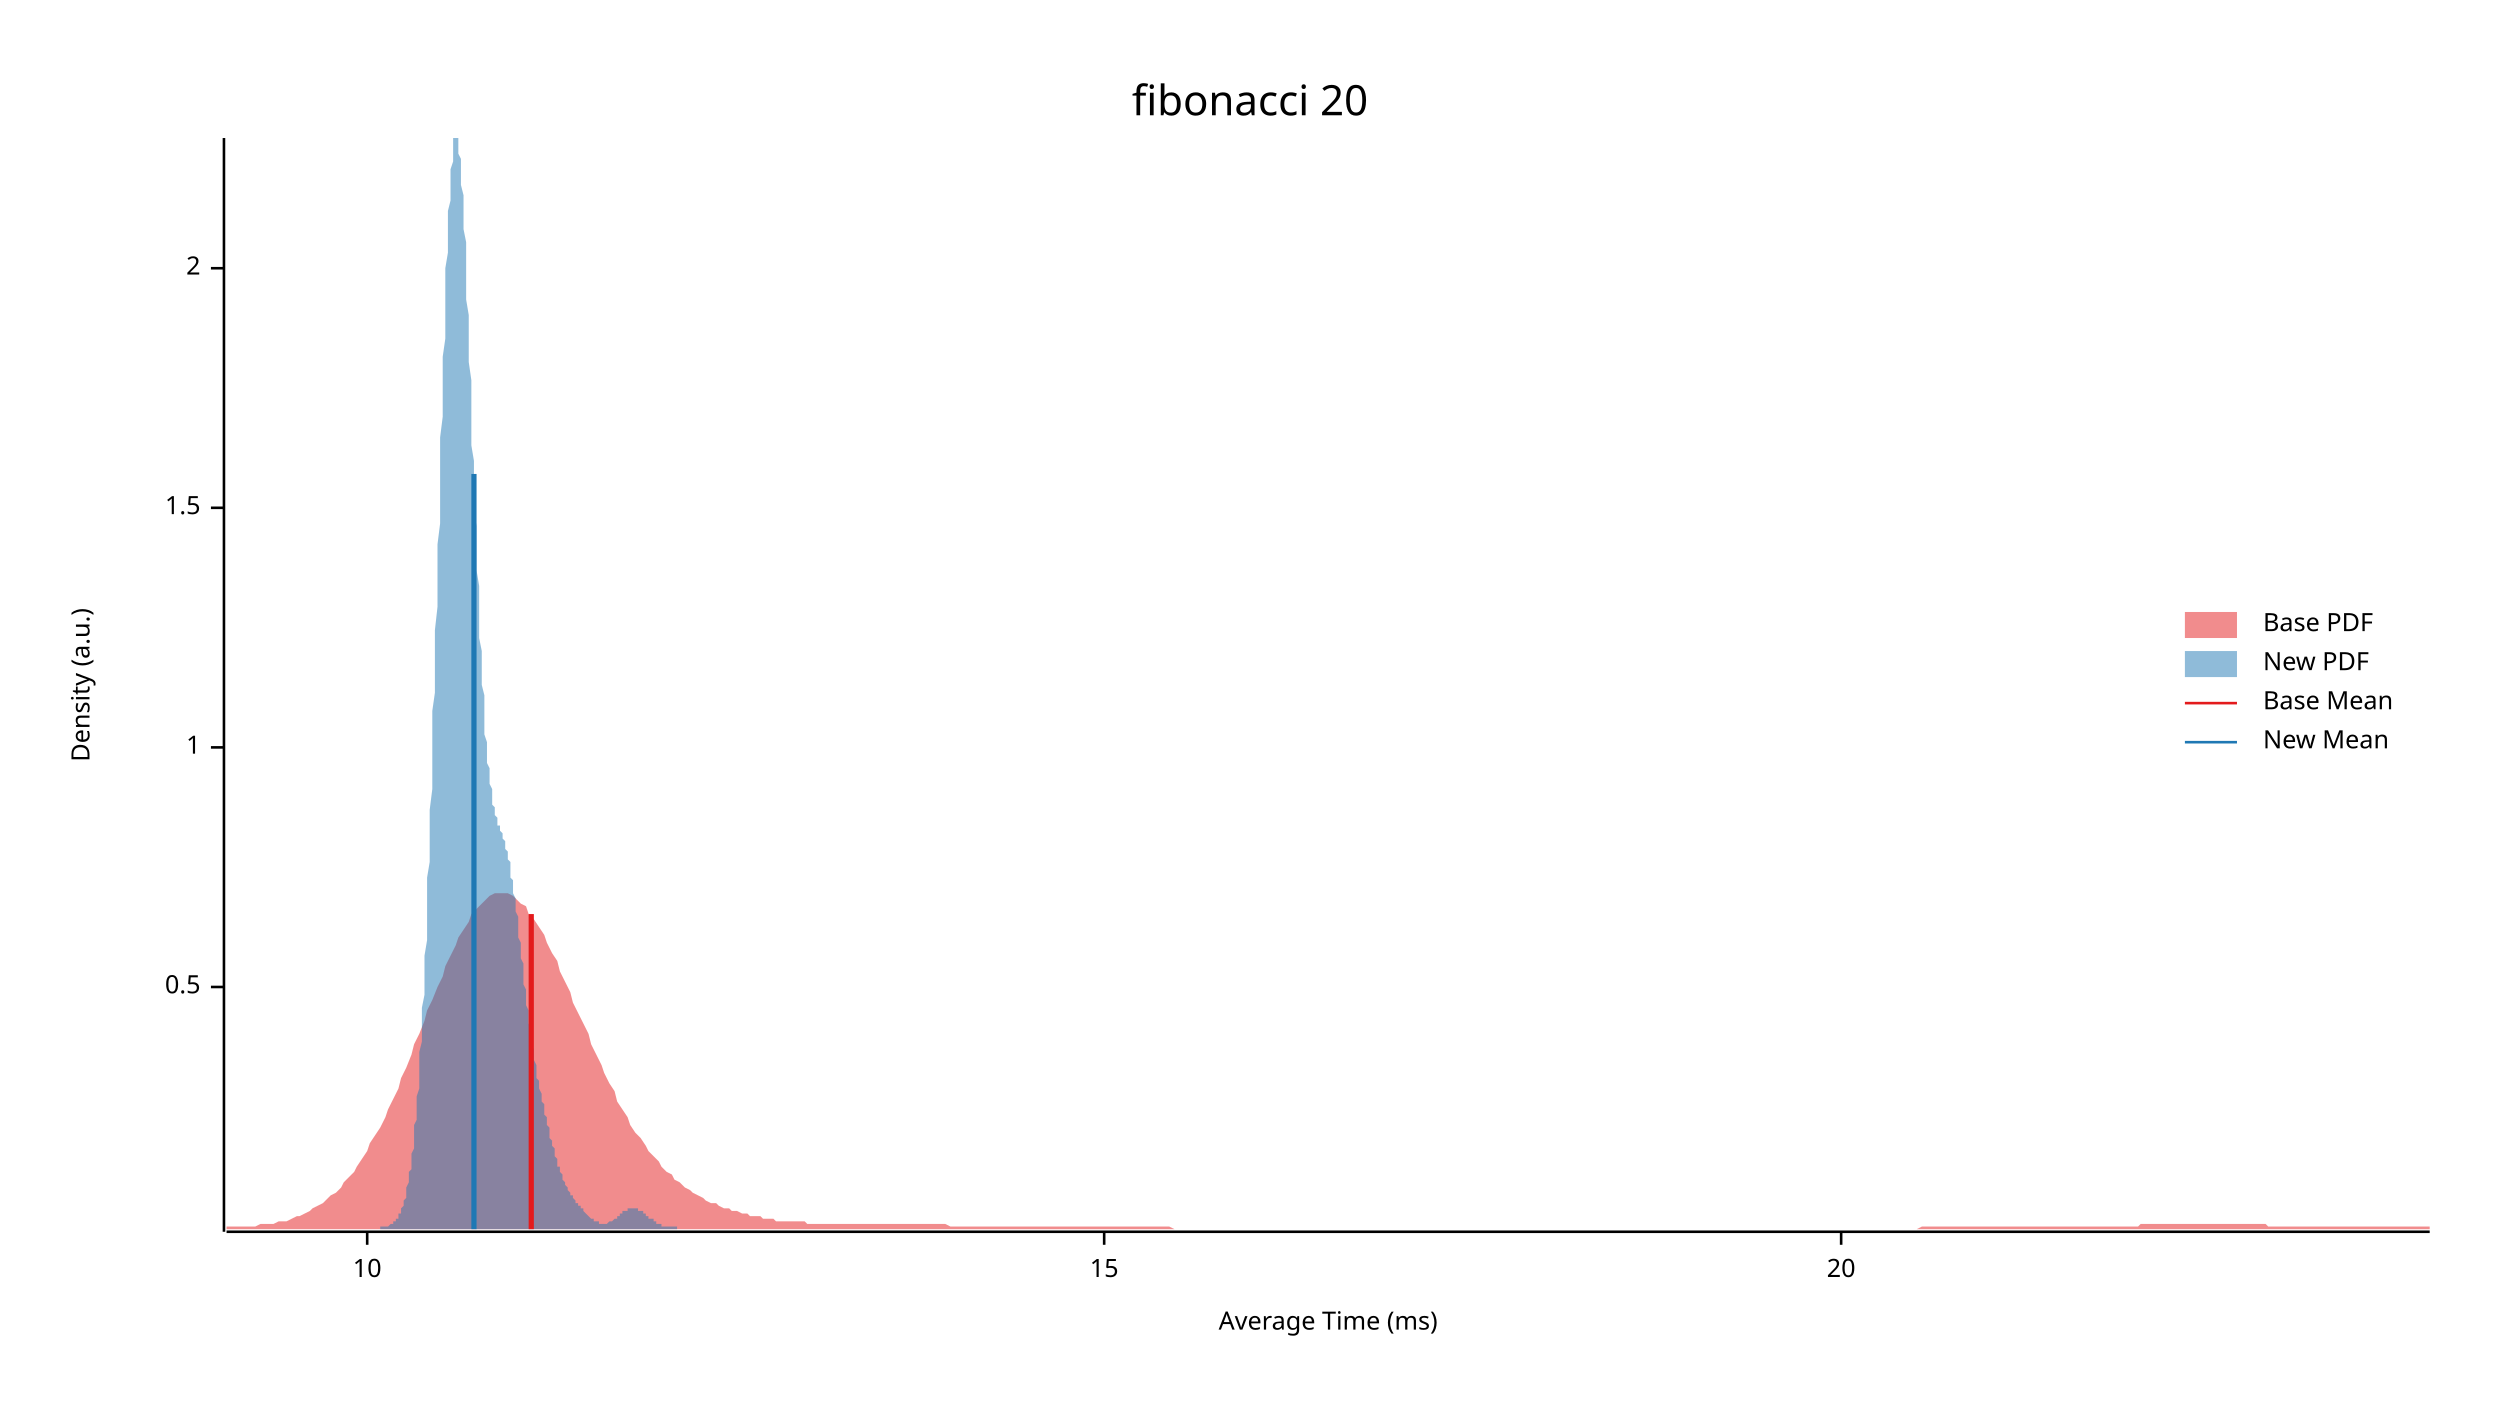
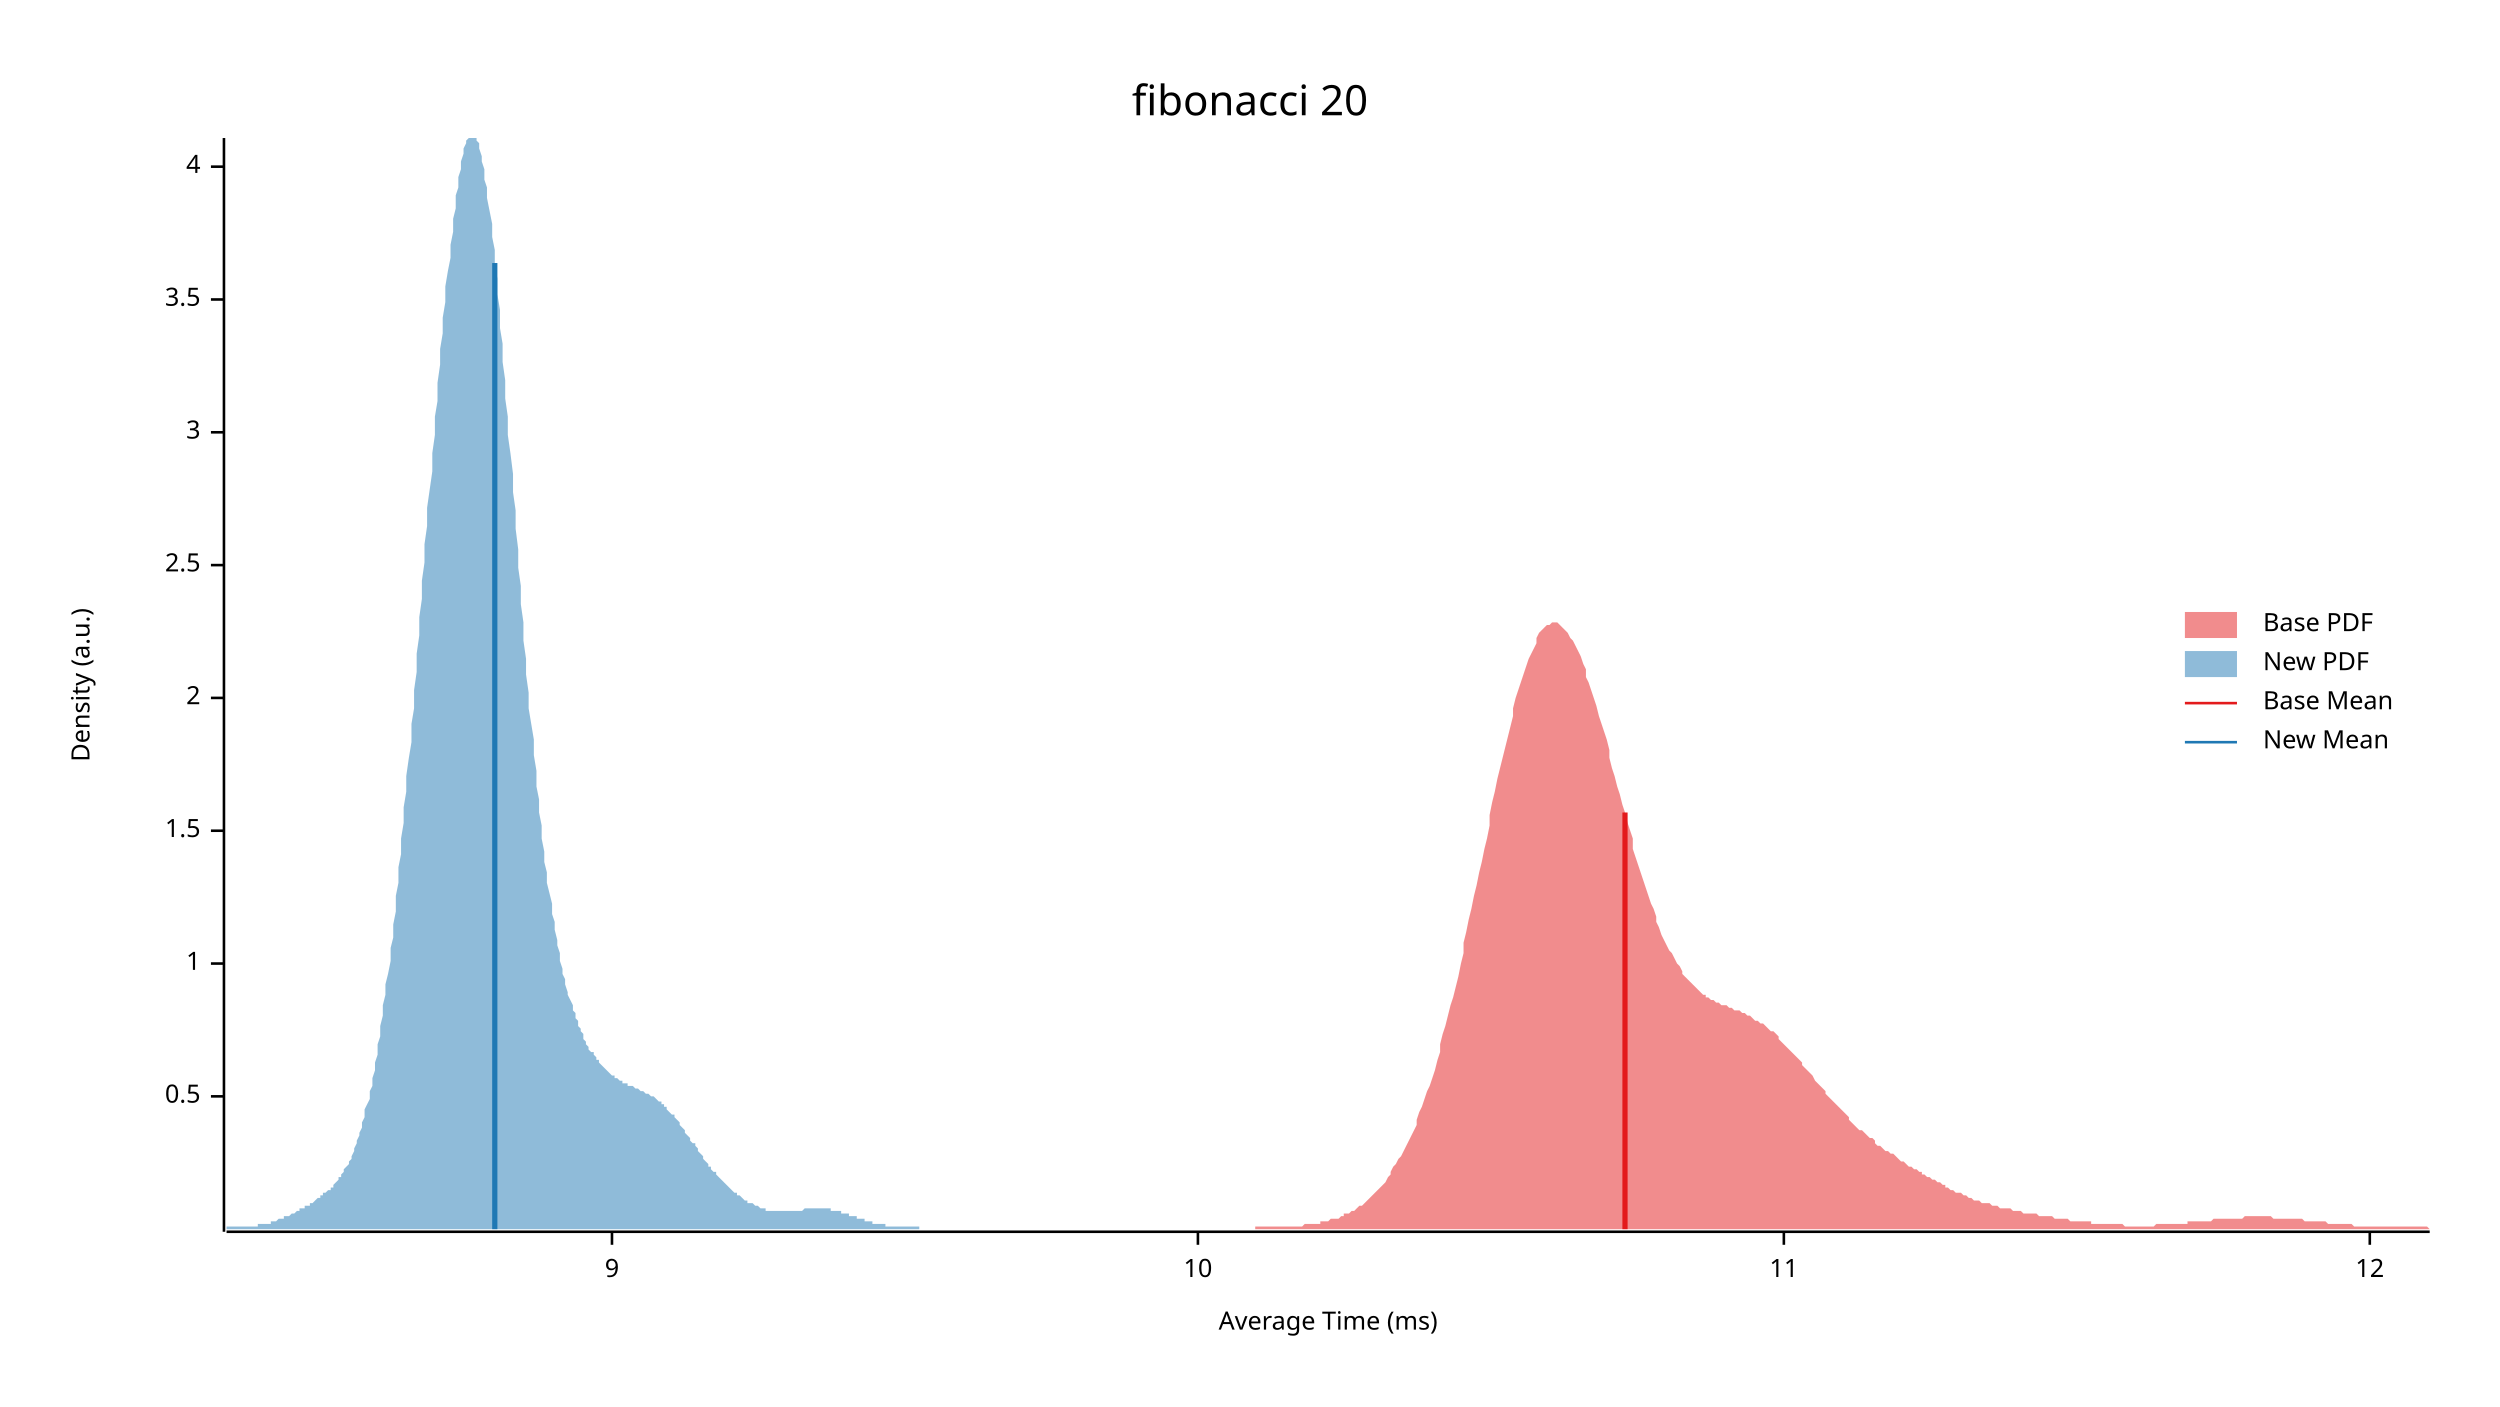
<svg xmlns="http://www.w3.org/2000/svg" width="960" height="540">
  <text x="480" y="32" dy="0.76em" text-anchor="middle" font-family="sans-serif" font-size="16.129" opacity="1" fill="#000000">
fibonacci 20
</text>
  <text x="27" y="263" dy="0.76em" text-anchor="middle" font-family="sans-serif" font-size="9.677" opacity="1" fill="#000000" transform="rotate(270, 27, 263)">
Density (a.u.)
</text>
  <text x="510" y="513" dy="-0.5ex" text-anchor="middle" font-family="sans-serif" font-size="9.677" opacity="1" fill="#000000">
Average Time (ms)
</text>
  <polyline fill="none" opacity="1" stroke="#000000" stroke-width="1" points="86,53 86,473 " />
-   <text x="77" y="379" dy="0.5ex" text-anchor="end" font-family="sans-serif" font-size="9.677" opacity="1" fill="#000000">
+   <text x="77" y="421" dy="0.5ex" text-anchor="end" font-family="sans-serif" font-size="9.677" opacity="1" fill="#000000">
0.5
</text>
-   <polyline fill="none" opacity="1" stroke="#000000" stroke-width="1" points="81,379 86,379 " />
-   <text x="77" y="287" dy="0.5ex" text-anchor="end" font-family="sans-serif" font-size="9.677" opacity="1" fill="#000000">
+   <polyline fill="none" opacity="1" stroke="#000000" stroke-width="1" points="81,421 86,421 " />
+   <text x="77" y="370" dy="0.5ex" text-anchor="end" font-family="sans-serif" font-size="9.677" opacity="1" fill="#000000">
1
</text>
-   <polyline fill="none" opacity="1" stroke="#000000" stroke-width="1" points="81,287 86,287 " />
-   <text x="77" y="195" dy="0.5ex" text-anchor="end" font-family="sans-serif" font-size="9.677" opacity="1" fill="#000000">
+   <polyline fill="none" opacity="1" stroke="#000000" stroke-width="1" points="81,370 86,370 " />
+   <text x="77" y="319" dy="0.5ex" text-anchor="end" font-family="sans-serif" font-size="9.677" opacity="1" fill="#000000">
1.5
</text>
-   <polyline fill="none" opacity="1" stroke="#000000" stroke-width="1" points="81,195 86,195 " />
-   <text x="77" y="103" dy="0.5ex" text-anchor="end" font-family="sans-serif" font-size="9.677" opacity="1" fill="#000000">
+   <polyline fill="none" opacity="1" stroke="#000000" stroke-width="1" points="81,319 86,319 " />
+   <text x="77" y="268" dy="0.5ex" text-anchor="end" font-family="sans-serif" font-size="9.677" opacity="1" fill="#000000">
2
</text>
-   <polyline fill="none" opacity="1" stroke="#000000" stroke-width="1" points="81,103 86,103 " />
+   <polyline fill="none" opacity="1" stroke="#000000" stroke-width="1" points="81,268 86,268 " />
+   <text x="77" y="217" dy="0.5ex" text-anchor="end" font-family="sans-serif" font-size="9.677" opacity="1" fill="#000000">
+ 2.5
+ </text>
+   <polyline fill="none" opacity="1" stroke="#000000" stroke-width="1" points="81,217 86,217 " />
+   <text x="77" y="166" dy="0.5ex" text-anchor="end" font-family="sans-serif" font-size="9.677" opacity="1" fill="#000000">
+ 3
+ </text>
+   <polyline fill="none" opacity="1" stroke="#000000" stroke-width="1" points="81,166 86,166 " />
+   <text x="77" y="115" dy="0.5ex" text-anchor="end" font-family="sans-serif" font-size="9.677" opacity="1" fill="#000000">
+ 3.5
+ </text>
+   <polyline fill="none" opacity="1" stroke="#000000" stroke-width="1" points="81,115 86,115 " />
+   <text x="77" y="64" dy="0.5ex" text-anchor="end" font-family="sans-serif" font-size="9.677" opacity="1" fill="#000000">
+ 4
+ </text>
+   <polyline fill="none" opacity="1" stroke="#000000" stroke-width="1" points="81,64 86,64 " />
  <polyline fill="none" opacity="1" stroke="#000000" stroke-width="1" points="87,473 933,473 " />
-   <text x="141" y="483" dy="0.76em" text-anchor="middle" font-family="sans-serif" font-size="9.677" opacity="1" fill="#000000">
+   <text x="235" y="483" dy="0.76em" text-anchor="middle" font-family="sans-serif" font-size="9.677" opacity="1" fill="#000000">
+ 9
+ </text>
+   <polyline fill="none" opacity="1" stroke="#000000" stroke-width="1" points="235,473 235,478 " />
+   <text x="460" y="483" dy="0.76em" text-anchor="middle" font-family="sans-serif" font-size="9.677" opacity="1" fill="#000000">
10
</text>
-   <polyline fill="none" opacity="1" stroke="#000000" stroke-width="1" points="141,473 141,478 " />
-   <text x="424" y="483" dy="0.76em" text-anchor="middle" font-family="sans-serif" font-size="9.677" opacity="1" fill="#000000">
- 15
+   <polyline fill="none" opacity="1" stroke="#000000" stroke-width="1" points="460,473 460,478 " />
+   <text x="685" y="483" dy="0.76em" text-anchor="middle" font-family="sans-serif" font-size="9.677" opacity="1" fill="#000000">
+ 11
</text>
-   <polyline fill="none" opacity="1" stroke="#000000" stroke-width="1" points="424,473 424,478 " />
-   <text x="707" y="483" dy="0.76em" text-anchor="middle" font-family="sans-serif" font-size="9.677" opacity="1" fill="#000000">
- 20
+   <polyline fill="none" opacity="1" stroke="#000000" stroke-width="1" points="685,473 685,478 " />
+   <text x="910" y="483" dy="0.76em" text-anchor="middle" font-family="sans-serif" font-size="9.677" opacity="1" fill="#000000">
+ 12
</text>
-   <polyline fill="none" opacity="1" stroke="#000000" stroke-width="1" points="707,473 707,478 " />
-   <polygon opacity="0.5" fill="#E31A1C" points="87,471 88,471 90,471 92,471 93,471 95,471 97,471 98,471 100,470 102,470 103,470 105,470 107,469 109,469 110,469 112,468 114,467 115,467 117,466 119,465 120,464 122,463 124,462 125,461 127,459 129,458 131,456 132,454 134,452 136,450 137,448 139,445 141,442 142,439 144,436 146,433 148,429 149,426 151,422 153,418 154,414 156,410 158,405 159,401 161,397 163,392 164,388 166,384 168,379 170,375 171,371 173,367 175,363 176,360 178,357 180,354 181,351 183,349 185,347 187,345 188,344 190,343 192,343 193,343 195,343 197,344 198,345 200,347 202,348 203,351 205,353 207,356 209,359 210,362 212,366 214,369 215,373 217,377 219,381 220,385 222,389 224,393 226,397 227,401 229,405 231,409 232,412 234,416 236,419 237,423 239,426 241,429 242,432 244,435 246,437 248,440 249,442 251,444 253,446 254,448 256,450 258,451 259,453 261,454 263,456 265,457 266,458 268,459 270,460 271,461 273,462 275,462 276,463 278,464 280,464 281,465 283,465 285,466 287,466 288,467 290,467 292,467 293,468 295,468 297,468 298,469 300,469 302,469 304,469 305,469 307,469 309,469 310,470 312,470 314,470 315,470 317,470 319,470 320,470 322,470 324,470 326,470 327,470 329,470 331,470 332,470 334,470 336,470 337,470 339,470 341,470 343,470 344,470 346,470 348,470 349,470 351,470 353,470 354,470 356,470 358,470 359,470 361,470 363,470 365,471 366,471 368,471 370,471 371,471 373,471 375,471 376,471 378,471 380,471 381,471 383,471 385,471 387,471 388,471 390,471 392,471 393,471 395,471 397,471 398,471 400,471 402,471 404,471 405,471 407,471 409,471 410,471 412,471 414,471 415,471 417,471 419,471 420,471 422,471 424,471 426,471 427,471 429,471 431,471 432,471 434,471 436,471 437,471 439,471 441,471 443,471 444,471 446,471 448,471 449,471 451,472 453,472 454,472 456,472 458,472 459,472 461,472 463,472 465,472 466,472 468,472 470,472 471,472 473,472 475,472 476,472 478,472 480,472 482,472 483,472 485,472 487,472 488,472 490,472 492,472 493,472 495,472 497,472 498,472 500,472 502,472 504,472 505,472 507,472 509,472 510,472 512,472 514,472 515,472 517,472 519,472 521,472 522,472 524,472 526,472 527,472 529,472 531,472 532,472 534,472 536,472 537,472 539,472 541,472 543,472 544,472 546,472 548,472 549,472 551,472 553,472 554,472 556,472 558,472 560,472 561,472 563,472 565,472 566,472 568,472 570,472 571,472 573,472 575,472 576,472 578,472 580,472 582,472 583,472 585,472 587,472 588,472 590,472 592,472 593,472 595,472 597,472 599,472 600,472 602,472 604,472 605,472 607,472 609,472 610,472 612,472 614,472 615,472 617,472 619,472 621,472 622,472 624,472 626,472 627,472 629,472 631,472 632,472 634,472 636,472 638,472 639,472 641,472 643,472 644,472 646,472 648,472 649,472 651,472 653,472 654,472 656,472 658,472 660,472 661,472 663,472 665,472 666,472 668,472 670,472 671,472 673,472 675,472 676,472 678,472 680,472 682,472 683,472 685,472 687,472 688,472 690,472 692,472 693,472 695,472 697,472 699,472 700,472 702,472 704,472 705,472 707,472 709,472 710,472 712,472 714,472 715,472 717,472 719,472 721,472 722,472 724,472 726,472 727,472 729,472 731,472 732,472 734,472 736,472 738,471 739,471 741,471 743,471 744,471 746,471 748,471 749,471 751,471 753,471 754,471 756,471 758,471 760,471 761,471 763,471 765,471 766,471 768,471 770,471 771,471 773,471 775,471 777,471 778,471 780,471 782,471 783,471 785,471 787,471 788,471 790,471 792,471 793,471 795,471 797,471 799,471 800,471 802,471 804,471 805,471 807,471 809,471 810,471 812,471 814,471 816,471 817,471 819,471 821,471 822,470 824,470 826,470 827,470 829,470 831,470 832,470 834,470 836,470 838,470 839,470 841,470 843,470 844,470 846,470 848,470 849,470 851,470 853,470 855,470 856,470 858,470 860,470 861,470 863,470 865,470 866,470 868,470 870,470 871,471 873,471 875,471 877,471 878,471 880,471 882,471 883,471 885,471 887,471 888,471 890,471 892,471 894,471 895,471 897,471 899,471 900,471 902,471 904,471 905,471 907,471 909,471 910,471 912,471 914,471 916,471 917,471 919,471 921,471 922,471 924,471 926,471 927,471 929,471 931,471 933,471 933,472 87,472 " />
-   <polygon opacity="0.5" fill="#1F78B4" points="146,471 146,471 147,471 147,471 147,471 147,471 148,471 148,471 148,471 148,471 149,471 149,471 149,471 149,471 149,471 150,470 150,470 150,470 150,470 151,470 151,470 151,470 151,469 151,469 152,469 152,469 152,468 152,468 153,468 153,467 153,467 153,466 154,466 154,465 154,465 154,464 154,464 155,463 155,462 155,461 155,461 156,460 156,459 156,458 156,457 156,456 157,454 157,453 157,452 157,450 158,449 158,447 158,445 158,443 159,441 159,439 159,437 159,435 159,432 160,430 160,427 160,424 160,421 161,418 161,415 161,411 161,408 161,404 162,400 162,396 162,391 162,387 163,382 163,377 163,372 163,367 164,361 164,356 164,350 164,344 164,337 165,331 165,324 165,318 165,311 166,303 166,296 166,289 166,281 166,273 167,266 167,258 167,250 167,242 168,233 168,225 168,217 168,209 169,201 169,192 169,184 169,176 169,168 170,160 170,152 170,145 170,137 171,130 171,123 171,116 171,110 171,103 172,97 172,92 172,86 172,81 173,77 173,72 173,69 173,65 174,62 174,59 174,57 174,55 174,53 175,53 175,53 175,53 175,53 176,53 176,53 176,55 176,57 176,59 177,61 177,64 177,67 177,71 178,75 178,79 178,84 178,88 179,93 179,99 179,104 179,110 179,115 180,121 180,127 180,133 180,139 181,146 181,152 181,158 181,165 181,171 182,177 182,183 182,190 182,196 183,202 183,208 183,214 183,219 184,225 184,230 184,235 184,240 184,245 185,250 185,255 185,259 185,263 186,267 186,271 186,275 186,278 186,282 187,285 187,287 187,290 187,293 188,295 188,297 188,299 188,301 189,303 189,305 189,306 189,308 189,309 190,310 190,311 190,312 190,313 191,314 191,315 191,315 191,316 191,317 192,317 192,318 192,319 192,319 193,320 193,321 193,321 193,322 194,323 194,323 194,324 194,325 194,326 195,327 195,328 195,329 195,330 196,331 196,333 196,334 196,335 196,337 197,338 197,340 197,342 197,343 198,345 198,347 198,349 198,350 199,352 199,354 199,356 199,358 199,360 200,362 200,364 200,366 200,368 201,370 201,372 201,374 201,376 201,378 202,380 202,382 202,384 202,386 203,388 203,390 203,391 203,393 204,395 204,397 204,398 204,400 204,401 205,403 205,404 205,406 205,407 206,409 206,410 206,411 206,412 206,414 207,415 207,416 207,417 207,418 208,420 208,421 208,422 208,423 209,424 209,425 209,426 209,427 209,428 210,429 210,430 210,431 210,432 211,433 211,434 211,435 211,436 211,437 212,438 212,439 212,440 212,440 213,441 213,442 213,443 213,444 214,445 214,445 214,446 214,447 214,448 215,448 215,449 215,450 215,450 216,451 216,452 216,452 216,453 216,453 217,454 217,454 217,455 217,455 218,456 218,456 218,457 218,457 219,458 219,458 219,458 219,459 219,459 220,459 220,460 220,460 220,460 221,461 221,461 221,461 221,462 221,462 222,462 222,462 222,463 222,463 223,463 223,464 223,464 223,464 224,464 224,465 224,465 224,465 224,465 225,466 225,466 225,466 225,466 226,467 226,467 226,467 226,467 226,467 227,468 227,468 227,468 227,468 228,468 228,468 228,469 228,469 229,469 229,469 229,469 229,469 229,469 230,469 230,470 230,470 230,470 231,470 231,470 231,470 231,470 231,470 232,470 232,470 232,470 232,470 233,470 233,470 233,470 233,470 234,469 234,469 234,469 234,469 234,469 235,469 235,469 235,469 235,469 236,468 236,468 236,468 236,468 236,468 237,468 237,467 237,467 237,467 238,467 238,467 238,467 238,466 239,466 239,466 239,466 239,466 239,465 240,465 240,465 240,465 240,465 241,465 241,465 241,464 241,464 241,464 242,464 242,464 242,464 242,464 243,464 243,464 243,464 243,464 244,464 244,464 244,464 244,464 244,464 245,464 245,464 245,464 245,465 246,465 246,465 246,465 246,465 246,465 247,465 247,466 247,466 247,466 248,466 248,466 248,466 248,467 249,467 249,467 249,467 249,467 249,468 250,468 250,468 250,468 250,468 251,468 251,469 251,469 251,469 251,469 252,469 252,469 252,470 252,470 253,470 253,470 253,470 253,470 254,470 254,470 254,470 254,470 254,471 255,471 255,471 255,471 255,471 256,471 256,471 256,471 256,471 256,471 257,471 257,471 257,471 257,471 258,471 258,471 258,471 258,471 259,471 259,471 259,471 259,471 259,471 260,471 260,472 146,472 " />
-   <polyline fill="none" opacity="1" stroke="#E31A1C" stroke-width="2" points="204,472 204,351 " />
-   <polyline fill="none" opacity="1" stroke="#1F78B4" stroke-width="2" points="182,472 182,182 " />
+   <polyline fill="none" opacity="1" stroke="#000000" stroke-width="1" points="910,473 910,478 " />
+   <polygon opacity="0.5" fill="#E31A1C" points="482,471 483,471 484,471 485,471 486,471 487,471 488,471 488,471 489,471 490,471 491,471 492,471 493,471 494,471 495,471 496,471 497,471 497,471 498,471 499,471 500,471 501,470 502,470 503,470 504,470 505,470 506,470 507,470 507,469 508,469 509,469 510,469 511,468 512,468 513,468 514,468 515,467 516,467 516,466 517,466 518,466 519,465 520,465 521,464 522,463 523,463 524,462 525,461 525,461 526,460 527,459 528,458 529,457 530,456 531,455 532,454 533,452 534,451 534,450 535,448 536,447 537,445 538,444 539,442 540,440 541,438 542,436 543,434 544,432 544,430 545,427 546,425 547,422 548,419 549,417 550,414 551,411 552,407 553,404 553,401 554,397 555,394 556,390 557,386 558,383 559,379 560,375 561,370 562,366 562,362 563,358 564,353 565,349 566,344 567,340 568,335 569,331 570,326 571,322 572,317 572,313 573,308 574,304 575,299 576,295 577,291 578,287 579,283 580,279 581,275 581,272 582,268 583,265 584,262 585,259 586,256 587,253 588,251 589,249 590,247 590,245 591,243 592,242 593,241 594,240 595,240 596,239 597,239 598,239 599,240 599,240 600,241 601,242 602,243 603,245 604,246 605,248 606,250 607,252 608,255 609,257 609,260 610,262 611,265 612,268 613,271 614,275 615,278 616,281 617,284 618,288 618,291 619,295 620,298 621,302 622,305 623,309 624,312 625,316 626,319 627,322 627,326 628,329 629,332 630,335 631,338 632,341 633,344 634,347 635,349 636,352 636,354 637,356 638,359 639,361 640,363 641,365 642,366 643,368 644,370 645,371 646,373 646,374 647,375 648,376 649,377 650,378 651,379 652,380 653,381 654,382 655,382 655,383 656,383 657,384 658,384 659,385 660,385 661,386 662,386 663,386 664,387 664,387 665,387 666,388 667,388 668,388 669,389 670,389 671,390 672,390 673,391 673,391 674,392 675,392 676,393 677,393 678,394 679,395 680,396 681,396 682,397 683,398 683,399 684,400 685,401 686,402 687,403 688,404 689,405 690,406 691,407 692,408 692,409 693,410 694,411 695,412 696,413 697,415 698,416 699,417 700,418 701,419 701,420 702,421 703,422 704,423 705,424 706,425 707,426 708,427 709,428 710,429 710,430 711,431 712,432 713,433 714,434 715,434 716,435 717,436 718,437 719,437 720,438 720,439 721,440 722,440 723,441 724,442 725,442 726,443 727,443 728,444 729,445 729,445 730,446 731,446 732,447 733,448 734,448 735,449 736,449 737,450 738,450 738,451 739,451 740,452 741,452 742,453 743,453 744,454 745,454 746,455 747,455 747,456 748,456 749,457 750,457 751,458 752,458 753,458 754,459 755,459 756,460 757,460 757,460 758,461 759,461 760,461 761,462 762,462 763,462 764,462 765,463 766,463 766,463 767,463 768,464 769,464 770,464 771,464 772,464 773,465 774,465 775,465 775,465 776,465 777,466 778,466 779,466 780,466 781,466 782,466 783,467 784,467 784,467 785,467 786,467 787,467 788,467 789,468 790,468 791,468 792,468 793,468 794,468 794,468 795,469 796,469 797,469 798,469 799,469 800,469 801,469 802,469 803,469 803,470 804,470 805,470 806,470 807,470 808,470 809,470 810,470 811,470 812,470 812,470 813,470 814,470 815,470 816,471 817,471 818,471 819,471 820,471 821,471 821,471 822,471 823,471 824,471 825,471 826,471 827,471 828,470 829,470 830,470 831,470 831,470 832,470 833,470 834,470 835,470 836,470 837,470 838,470 839,470 840,470 840,469 841,469 842,469 843,469 844,469 845,469 846,469 847,469 848,469 849,469 849,469 850,468 851,468 852,468 853,468 854,468 855,468 856,468 857,468 858,468 858,468 859,468 860,468 861,468 862,467 863,467 864,467 865,467 866,467 867,467 868,467 868,467 869,467 870,467 871,467 872,467 873,468 874,468 875,468 876,468 877,468 877,468 878,468 879,468 880,468 881,468 882,468 883,468 884,468 885,469 886,469 886,469 887,469 888,469 889,469 890,469 891,469 892,469 893,469 894,470 895,470 895,470 896,470 897,470 898,470 899,470 900,470 901,470 902,470 903,470 904,471 905,471 905,471 906,471 907,471 908,471 909,471 910,471 911,471 912,471 913,471 914,471 914,471 915,471 916,471 917,471 918,471 919,471 920,471 921,471 922,471 923,471 923,471 924,471 925,471 926,471 927,471 928,471 929,471 930,471 931,471 932,471 933,472 933,472 482,472 " />
+   <polygon opacity="0.5" fill="#1F78B4" points="87,471 87,471 88,471 88,471 89,471 89,471 90,471 90,471 91,471 91,471 92,471 92,471 93,471 93,471 94,471 95,471 95,471 96,471 96,471 97,471 97,471 98,471 98,471 99,471 99,470 100,470 100,470 101,470 101,470 102,470 103,470 103,470 104,470 104,469 105,469 105,469 106,469 106,469 107,468 107,468 108,468 108,468 109,468 109,467 110,467 111,467 111,467 112,466 112,466 113,466 113,466 114,465 114,465 115,465 115,464 116,464 116,464 117,464 117,463 118,463 119,463 119,462 120,462 120,462 121,461 121,461 122,460 122,460 123,460 123,459 124,459 124,458 125,458 125,458 126,457 127,457 127,456 128,456 128,455 129,454 129,454 130,453 130,452 131,452 131,451 132,450 132,449 133,448 134,447 134,446 135,445 135,444 136,442 136,441 137,439 137,438 138,436 138,435 139,433 139,431 140,429 140,426 141,424 142,422 142,419 143,417 143,414 144,411 144,408 145,405 145,401 146,398 146,394 147,390 147,386 148,382 148,378 149,374 150,369 150,364 151,360 151,355 152,350 152,344 153,339 153,333 154,328 154,322 155,316 155,310 156,304 156,298 157,291 158,285 158,278 159,272 159,265 160,258 160,251 161,244 161,237 162,230 162,223 163,216 163,209 164,202 164,195 165,188 166,181 166,174 167,167 167,160 168,154 168,147 169,140 169,134 170,128 170,122 171,116 171,110 172,104 173,99 173,94 174,89 174,84 175,80 175,75 176,72 176,68 177,65 177,62 178,59 178,57 179,55 179,54 180,53 181,53 181,53 182,53 182,53 183,53 183,54 184,55 184,57 185,60 185,62 186,65 186,69 187,72 187,76 188,81 189,86 189,91 190,96 190,101 191,107 191,113 192,119 192,126 193,132 193,139 194,146 194,153 195,160 195,167 196,174 197,182 197,189 198,196 198,203 199,211 199,218 200,225 200,232 201,239 201,246 202,253 202,259 203,266 203,272 204,278 205,284 205,290 206,296 206,302 207,307 207,312 208,317 208,322 209,327 209,331 210,335 210,339 211,343 212,347 212,351 213,354 213,357 214,361 214,363 215,366 215,369 216,372 216,374 217,376 217,378 218,381 218,382 219,384 220,386 220,388 221,389 221,391 222,392 222,394 223,395 223,396 224,397 224,399 225,400 225,401 226,402 226,403 227,404 228,404 228,405 229,406 229,407 230,407 230,408 231,409 231,409 232,410 232,410 233,411 233,411 234,412 234,412 235,413 236,413 236,414 237,414 237,414 238,415 238,415 239,415 239,416 240,416 240,416 241,416 241,417 242,417 242,417 243,417 244,418 244,418 245,418 245,418 246,419 246,419 247,419 247,419 248,420 248,420 249,420 249,420 250,421 251,421 251,421 252,422 252,422 253,423 253,423 254,423 254,424 255,424 255,425 256,425 256,426 257,427 257,427 258,428 259,428 259,429 260,430 260,430 261,431 261,432 262,433 262,433 263,434 263,435 264,436 264,436 265,437 265,438 266,439 267,439 267,440 268,441 268,442 269,443 269,443 270,444 270,445 271,446 271,446 272,447 272,448 273,448 273,449 274,450 275,450 275,451 276,452 276,452 277,453 277,453 278,454 278,454 279,455 279,455 280,456 280,456 281,457 281,457 282,458 283,458 283,459 284,459 284,459 285,460 285,460 286,461 286,461 287,461 287,462 288,462 288,462 289,462 290,463 290,463 291,463 291,463 292,464 292,464 293,464 293,464 294,464 294,465 295,465 295,465 296,465 296,465 297,465 298,465 298,465 299,465 299,465 300,465 300,465 301,465 301,465 302,465 302,465 303,465 303,465 304,465 304,465 305,465 306,465 306,465 307,465 307,465 308,465 308,465 309,464 309,464 310,464 310,464 311,464 311,464 312,464 312,464 313,464 314,464 314,464 315,464 315,464 316,464 316,464 317,464 317,464 318,464 318,464 319,464 319,465 320,465 320,465 321,465 322,465 322,465 323,465 323,466 324,466 324,466 325,466 325,466 326,466 326,467 327,467 327,467 328,467 329,467 329,468 330,468 330,468 331,468 331,468 332,468 332,469 333,469 333,469 334,469 334,469 335,469 335,470 336,470 337,470 337,470 338,470 338,470 339,470 339,470 340,470 340,471 341,471 341,471 342,471 342,471 343,471 343,471 344,471 345,471 345,471 346,471 346,471 347,471 347,471 348,471 348,471 349,471 349,471 350,471 350,471 351,471 351,471 352,471 353,471 353,471 353,472 87,472 " />
+   <polyline fill="none" opacity="1" stroke="#E31A1C" stroke-width="2" points="624,472 624,312 " />
+   <polyline fill="none" opacity="1" stroke="#1F78B4" stroke-width="2" points="190,472 190,101 " />
  <text x="869" y="235" dy="0.76em" text-anchor="start" font-family="sans-serif" font-size="9.677" opacity="1" fill="#000000">
Base PDF
</text>
  <text x="869" y="250" dy="0.76em" text-anchor="start" font-family="sans-serif" font-size="9.677" opacity="1" fill="#000000">
New PDF
</text>
  <text x="869" y="265" dy="0.76em" text-anchor="start" font-family="sans-serif" font-size="9.677" opacity="1" fill="#000000">
Base Mean
</text>
  <text x="869" y="280" dy="0.76em" text-anchor="start" font-family="sans-serif" font-size="9.677" opacity="1" fill="#000000">
New Mean
</text>
  <rect x="839" y="235" width="20" height="10" opacity="0.5" fill="#E31A1C" stroke="none" />
  <rect x="839" y="250" width="20" height="10" opacity="0.5" fill="#1F78B4" stroke="none" />
  <polyline fill="none" opacity="1" stroke="#E31A1C" stroke-width="1" points="839,270 859,270 " />
  <polyline fill="none" opacity="1" stroke="#1F78B4" stroke-width="1" points="839,285 859,285 " />
</svg>
